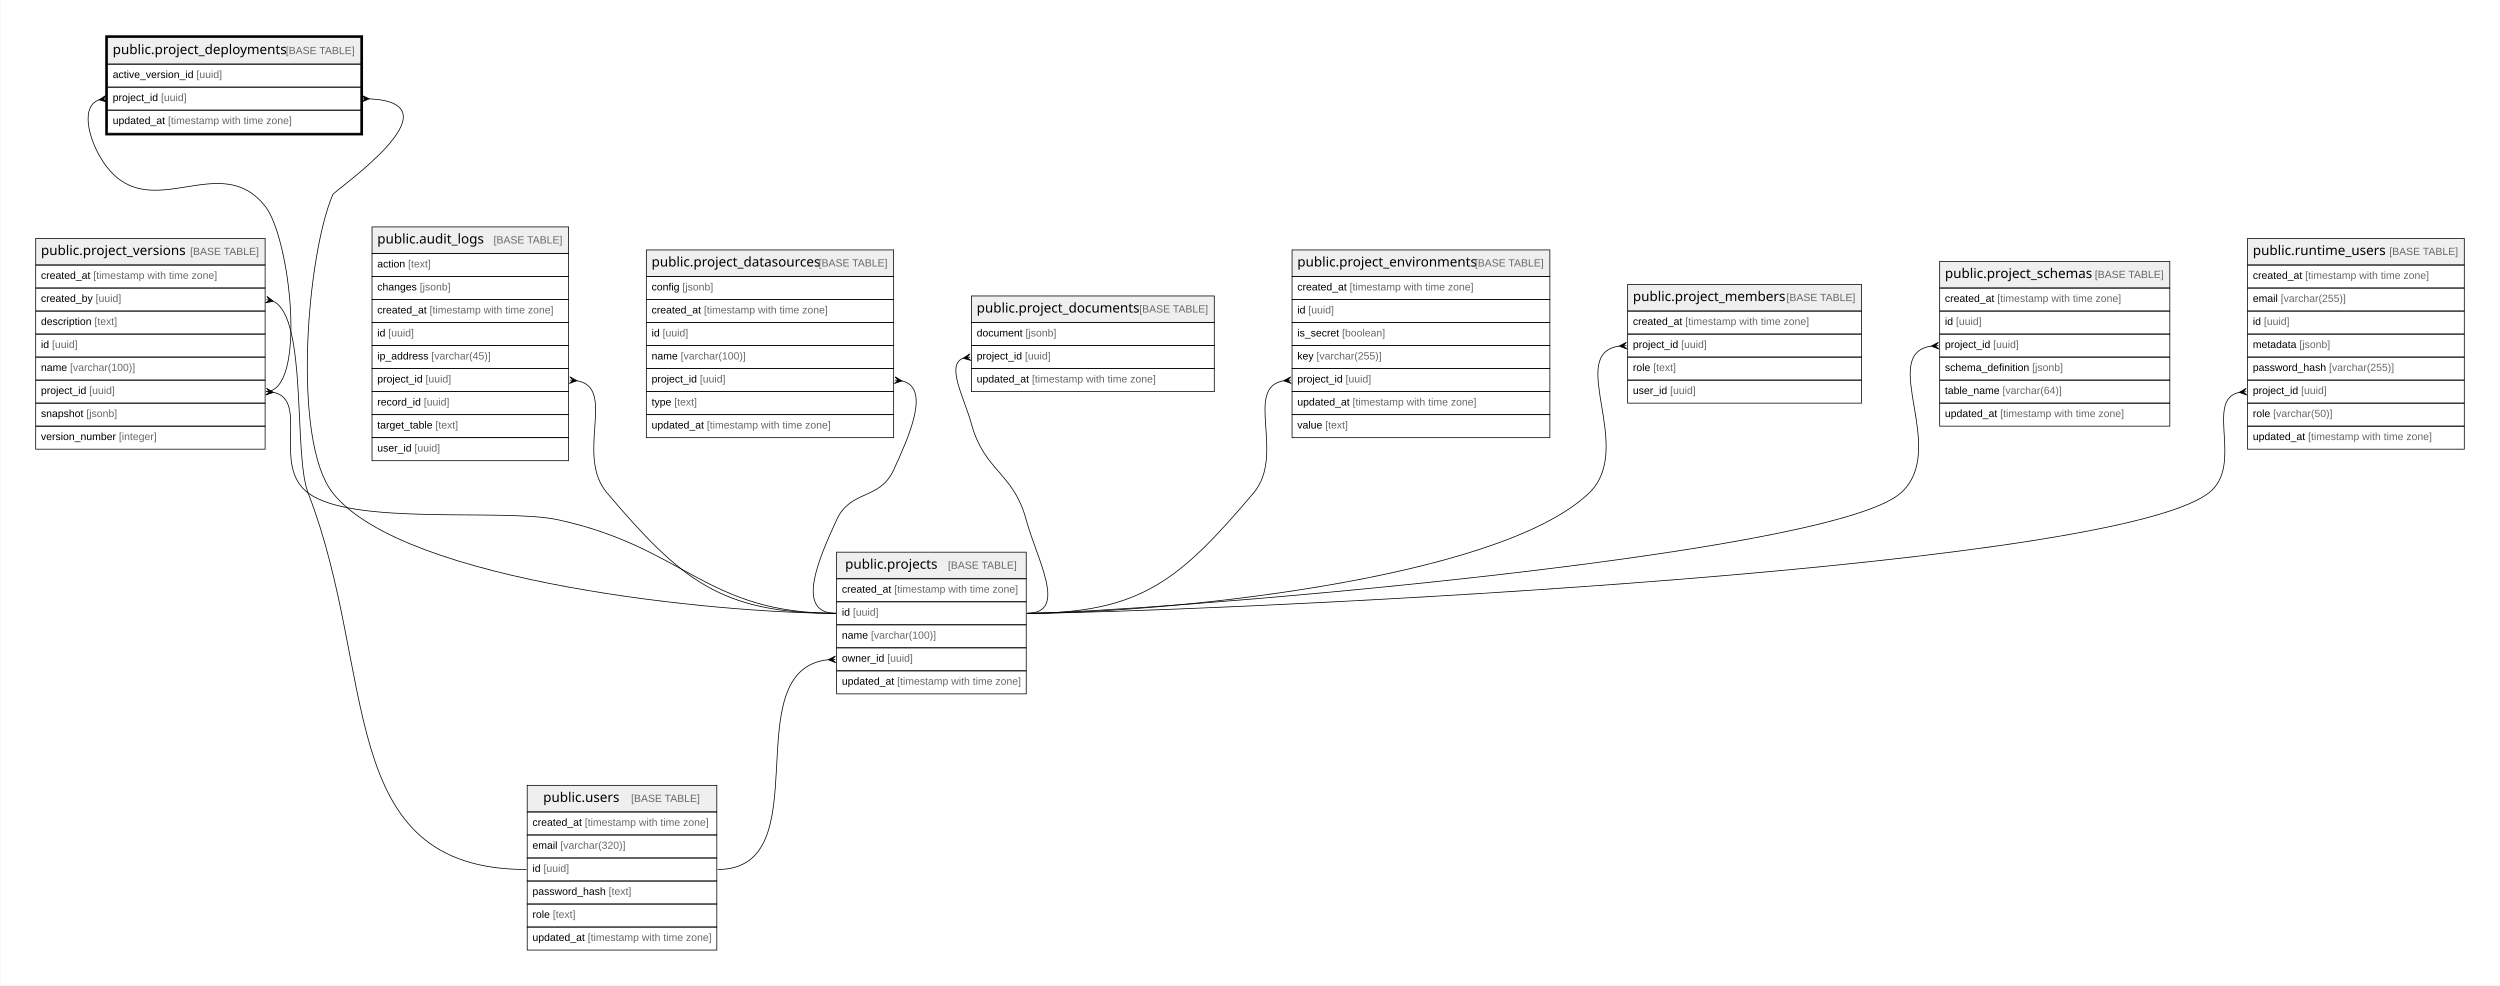
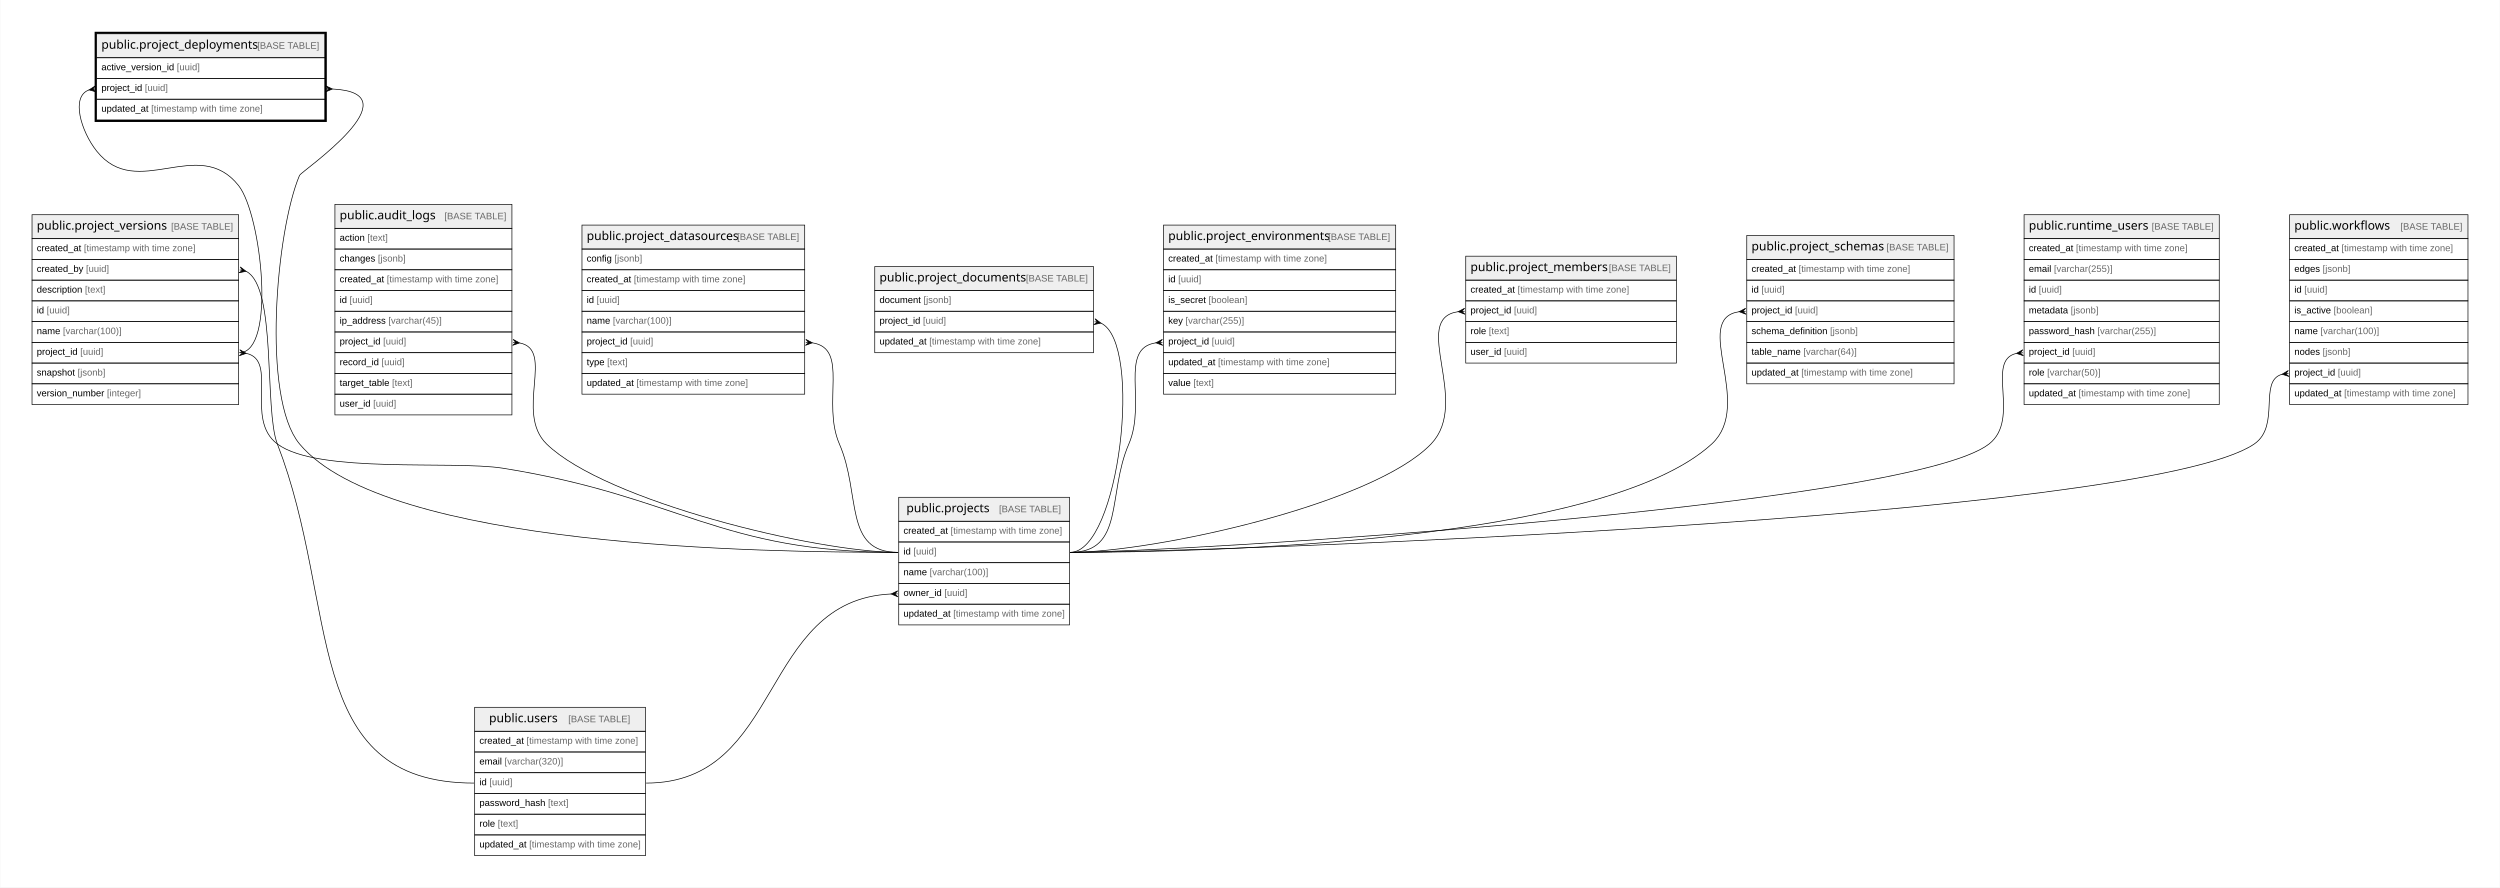
- <svg xmlns="http://www.w3.org/2000/svg" width="3344pt" height="1318pt" viewBox="0.00 0.00 3343.85 1318.40">
+ <svg xmlns="http://www.w3.org/2000/svg" width="3713pt" height="1318pt" viewBox="0.00 0.00 3713.36 1318.40">
  <g id="graph0" class="graph" transform="scale(1 1) rotate(0) translate(4 1314.4)">
-     <polygon fill="white" stroke="none" points="-4,4 -4,-1314.4 3339.85,-1314.4 3339.85,4 -4,4" />
+     <polygon fill="white" stroke="none" points="-4,4 -4,-1314.4 3709.36,-1314.4 3709.36,4 -4,4" />
    <g id="node1" class="node">
      <polygon fill="#efefef" stroke="none" points="139.2,-1228.6 139.2,-1264.2 478.15,-1264.2 478.15,-1228.6 139.2,-1228.6" />
      <polygon fill="none" stroke="black" points="139.2,-1228.6 139.2,-1264.2 478.15,-1264.2 478.15,-1228.6 139.2,-1228.6" />
      <text text-anchor="start" x="146.2" y="-1242" font-family="Arial Bold" font-size="18.00">public.project_deployments</text>
      <text text-anchor="start" x="346.66" y="-1242" font-family="Arial" font-size="14.00">    </text>
      <text text-anchor="start" x="377.77" y="-1242" font-family="Arial" font-size="14.00" fill="#666666">[BASE TABLE]</text>
      <polygon fill="none" stroke="black" points="139.2,-1197.8 139.2,-1228.6 478.15,-1228.6 478.15,-1197.8 139.2,-1197.8" />
      <text text-anchor="start" x="146.2" y="-1210" font-family="Arial" font-size="14.00">active_version_id </text>
      <text text-anchor="start" x="258.27" y="-1210" font-family="Arial" font-size="14.00" fill="#666666">[uuid]</text>
      <polygon fill="none" stroke="black" points="139.2,-1167 139.2,-1197.8 478.15,-1197.8 478.15,-1167 139.2,-1167" />
      <text text-anchor="start" x="146.2" y="-1179.2" font-family="Arial" font-size="14.00">project_id </text>
      <text text-anchor="start" x="210.8" y="-1179.2" font-family="Arial" font-size="14.00" fill="#666666">[uuid]</text>
      <polygon fill="none" stroke="black" points="139.2,-1136.2 139.2,-1167 478.15,-1167 478.15,-1136.2 139.2,-1136.2" />
      <text text-anchor="start" x="146.2" y="-1148.4" font-family="Arial" font-size="14.00">updated_at </text>
      <text text-anchor="start" x="220.16" y="-1148.4" font-family="Arial" font-size="14.00" fill="#666666">[timestamp with time zone]</text>
      <polygon fill="none" stroke="black" stroke-width="3" points="137.7,-1134.7 137.7,-1265.7 479.65,-1265.7 479.65,-1134.7 137.7,-1134.7" />
    </g>
    <g id="node2" class="node">
      <polygon fill="#efefef" stroke="none" points="43.2,-959.8 43.2,-995.4 350.15,-995.4 350.15,-959.8 43.2,-959.8" />
      <polygon fill="none" stroke="black" points="43.2,-959.8 43.2,-995.4 350.15,-995.4 350.15,-959.8 43.2,-959.8" />
      <text text-anchor="start" x="50.2" y="-973.2" font-family="Arial Bold" font-size="18.00">public.project_versions</text>
      <text text-anchor="start" x="218.66" y="-973.2" font-family="Arial" font-size="14.00">    </text>
      <text text-anchor="start" x="249.78" y="-973.2" font-family="Arial" font-size="14.00" fill="#666666">[BASE TABLE]</text>
      <polygon fill="none" stroke="black" points="43.2,-929 43.2,-959.8 350.15,-959.8 350.15,-929 43.2,-929" />
      <text text-anchor="start" x="50.2" y="-941.2" font-family="Arial" font-size="14.00">created_at </text>
      <text text-anchor="start" x="120.25" y="-941.2" font-family="Arial" font-size="14.00" fill="#666666">[timestamp with time zone]</text>
      <polygon fill="none" stroke="black" points="43.2,-898.2 43.2,-929 350.15,-929 350.15,-898.2 43.2,-898.2" />
      <text text-anchor="start" x="50.2" y="-910.4" font-family="Arial" font-size="14.00">created_by </text>
      <text text-anchor="start" x="123.36" y="-910.4" font-family="Arial" font-size="14.00" fill="#666666">[uuid]</text>
      <polygon fill="none" stroke="black" points="43.2,-867.4 43.2,-898.2 350.15,-898.2 350.15,-867.4 43.2,-867.4" />
      <text text-anchor="start" x="50.2" y="-879.6" font-family="Arial" font-size="14.00">description </text>
      <text text-anchor="start" x="121.79" y="-879.6" font-family="Arial" font-size="14.00" fill="#666666">[text]</text>
      <polygon fill="none" stroke="black" points="43.2,-836.6 43.2,-867.4 350.15,-867.4 350.15,-836.6 43.2,-836.6" />
      <text text-anchor="start" x="50.2" y="-848.8" font-family="Arial" font-size="14.00">id </text>
      <text text-anchor="start" x="64.99" y="-848.8" font-family="Arial" font-size="14.00" fill="#666666">[uuid]</text>
      <polygon fill="none" stroke="black" points="43.2,-805.8 43.2,-836.6 350.15,-836.6 350.15,-805.8 43.2,-805.8" />
      <text text-anchor="start" x="50.2" y="-818" font-family="Arial" font-size="14.00">name </text>
      <text text-anchor="start" x="89.11" y="-818" font-family="Arial" font-size="14.00" fill="#666666">[varchar(100)]</text>
      <polygon fill="none" stroke="black" points="43.2,-775 43.2,-805.8 350.15,-805.8 350.15,-775 43.2,-775" />
      <text text-anchor="start" x="50.2" y="-787.2" font-family="Arial" font-size="14.00">project_id </text>
      <text text-anchor="start" x="114.79" y="-787.2" font-family="Arial" font-size="14.00" fill="#666666">[uuid]</text>
      <polygon fill="none" stroke="black" points="43.2,-744.2 43.2,-775 350.15,-775 350.15,-744.2 43.2,-744.2" />
      <text text-anchor="start" x="50.2" y="-756.4" font-family="Arial" font-size="14.00">snapshot </text>
      <text text-anchor="start" x="110.91" y="-756.4" font-family="Arial" font-size="14.00" fill="#666666">[jsonb]</text>
      <polygon fill="none" stroke="black" points="43.2,-713.4 43.2,-744.2 350.15,-744.2 350.15,-713.4 43.2,-713.4" />
      <text text-anchor="start" x="50.2" y="-725.6" font-family="Arial" font-size="14.00">version_number </text>
      <text text-anchor="start" x="154.48" y="-725.6" font-family="Arial" font-size="14.00" fill="#666666">[integer]</text>
    </g>
    <g id="edge1" class="edge">
      <path fill="none" stroke="black" d="M128.13,-1180.88C100.31,-1171.35 116.05,-1119.14 139.2,-1090 199.23,-1014.44 290.38,-1114.36 350.15,-1038.6 384.31,-995.3 406.31,-790.4 351.15,-790.4" />
      <polygon fill="black" stroke="black" points="127.98,-1180.86 137.2,-1186.8 133.26,-1181.66 137.54,-1182.3 137.54,-1182.3 137.54,-1182.3 133.26,-1181.66 138.54,-1177.9 127.98,-1180.86" />
    </g>
    <g id="node4" class="node">
-       <polygon fill="#efefef" stroke="none" points="1114.83,-540 1114.83,-575.6 1368.52,-575.6 1368.52,-540 1114.83,-540" />
-       <polygon fill="none" stroke="black" points="1114.83,-540 1114.83,-575.6 1368.52,-575.6 1368.52,-540 1114.83,-540" />
-       <text text-anchor="start" x="1126.19" y="-553.4" font-family="Arial Bold" font-size="18.00">public.projects</text>
-       <text text-anchor="start" x="1232.67" y="-553.4" font-family="Arial" font-size="14.00">    </text>
-       <text text-anchor="start" x="1263.78" y="-553.4" font-family="Arial" font-size="14.00" fill="#666666">[BASE TABLE]</text>
-       <polygon fill="none" stroke="black" points="1114.83,-509.2 1114.83,-540 1368.52,-540 1368.52,-509.2 1114.83,-509.2" />
-       <text text-anchor="start" x="1121.83" y="-521.4" font-family="Arial" font-size="14.00">created_at </text>
-       <text text-anchor="start" x="1191.88" y="-521.4" font-family="Arial" font-size="14.00" fill="#666666">[timestamp with time zone]</text>
-       <polygon fill="none" stroke="black" points="1114.83,-478.4 1114.83,-509.2 1368.52,-509.2 1368.52,-478.4 1114.83,-478.4" />
-       <text text-anchor="start" x="1121.83" y="-490.6" font-family="Arial" font-size="14.00">id </text>
-       <text text-anchor="start" x="1136.62" y="-490.6" font-family="Arial" font-size="14.00" fill="#666666">[uuid]</text>
-       <polygon fill="none" stroke="black" points="1114.83,-447.6 1114.83,-478.4 1368.52,-478.4 1368.52,-447.6 1114.83,-447.6" />
-       <text text-anchor="start" x="1121.83" y="-459.8" font-family="Arial" font-size="14.00">name </text>
-       <text text-anchor="start" x="1160.74" y="-459.8" font-family="Arial" font-size="14.00" fill="#666666">[varchar(100)]</text>
-       <polygon fill="none" stroke="black" points="1114.83,-416.8 1114.83,-447.6 1368.52,-447.6 1368.52,-416.8 1114.83,-416.8" />
-       <text text-anchor="start" x="1121.83" y="-429" font-family="Arial" font-size="14.00">owner_id </text>
-       <text text-anchor="start" x="1182.54" y="-429" font-family="Arial" font-size="14.00" fill="#666666">[uuid]</text>
-       <polygon fill="none" stroke="black" points="1114.83,-386 1114.83,-416.8 1368.52,-416.8 1368.52,-386 1114.83,-386" />
-       <text text-anchor="start" x="1121.83" y="-398.2" font-family="Arial" font-size="14.00">updated_at </text>
-       <text text-anchor="start" x="1195.79" y="-398.2" font-family="Arial" font-size="14.00" fill="#666666">[timestamp with time zone]</text>
+       <polygon fill="#efefef" stroke="none" points="1330.83,-540 1330.83,-575.6 1584.52,-575.6 1584.52,-540 1330.83,-540" />
+       <polygon fill="none" stroke="black" points="1330.83,-540 1330.83,-575.6 1584.52,-575.6 1584.52,-540 1330.83,-540" />
+       <text text-anchor="start" x="1342.19" y="-553.4" font-family="Arial Bold" font-size="18.00">public.projects</text>
+       <text text-anchor="start" x="1448.67" y="-553.4" font-family="Arial" font-size="14.00">    </text>
+       <text text-anchor="start" x="1479.78" y="-553.4" font-family="Arial" font-size="14.00" fill="#666666">[BASE TABLE]</text>
+       <polygon fill="none" stroke="black" points="1330.83,-509.2 1330.83,-540 1584.52,-540 1584.52,-509.2 1330.83,-509.2" />
+       <text text-anchor="start" x="1337.83" y="-521.4" font-family="Arial" font-size="14.00">created_at </text>
+       <text text-anchor="start" x="1407.88" y="-521.4" font-family="Arial" font-size="14.00" fill="#666666">[timestamp with time zone]</text>
+       <polygon fill="none" stroke="black" points="1330.83,-478.4 1330.83,-509.2 1584.52,-509.2 1584.52,-478.4 1330.83,-478.4" />
+       <text text-anchor="start" x="1337.83" y="-490.6" font-family="Arial" font-size="14.00">id </text>
+       <text text-anchor="start" x="1352.62" y="-490.6" font-family="Arial" font-size="14.00" fill="#666666">[uuid]</text>
+       <polygon fill="none" stroke="black" points="1330.83,-447.6 1330.83,-478.4 1584.52,-478.4 1584.52,-447.6 1330.83,-447.6" />
+       <text text-anchor="start" x="1337.83" y="-459.8" font-family="Arial" font-size="14.00">name </text>
+       <text text-anchor="start" x="1376.74" y="-459.8" font-family="Arial" font-size="14.00" fill="#666666">[varchar(100)]</text>
+       <polygon fill="none" stroke="black" points="1330.83,-416.8 1330.83,-447.6 1584.52,-447.6 1584.52,-416.8 1330.83,-416.8" />
+       <text text-anchor="start" x="1337.83" y="-429" font-family="Arial" font-size="14.00">owner_id </text>
+       <text text-anchor="start" x="1398.54" y="-429" font-family="Arial" font-size="14.00" fill="#666666">[uuid]</text>
+       <polygon fill="none" stroke="black" points="1330.83,-386 1330.83,-416.8 1584.52,-416.8 1584.52,-386 1330.83,-386" />
+       <text text-anchor="start" x="1337.83" y="-398.2" font-family="Arial" font-size="14.00">updated_at </text>
+       <text text-anchor="start" x="1411.79" y="-398.2" font-family="Arial" font-size="14.00" fill="#666666">[timestamp with time zone]</text>
    </g>
    <g id="edge4" class="edge">
-       <path fill="none" stroke="black" d="M489.52,-1182.17C614.43,-1176.25 443.09,-1059.66 440.67,-1054 405.91,-972.39 385.72,-724.44 440.67,-654.8 535.95,-534.05 960.02,-493.8 1113.83,-493.8" />
+       <path fill="none" stroke="black" d="M489.52,-1182.17C614.43,-1176.25 443.09,-1059.66 440.67,-1054 405.91,-972.39 383.81,-722.89 440.67,-654.8 569.4,-500.68 1129.03,-493.8 1329.83,-493.8" />
      <polygon fill="black" stroke="black" points="489.48,-1182.17 479.38,-1177.89 484.14,-1182.29 479.81,-1182.38 479.81,-1182.38 479.81,-1182.38 484.14,-1182.29 479.58,-1186.89 489.48,-1182.17" />
    </g>
    <g id="node3" class="node">
      <polygon fill="#efefef" stroke="none" points="700.83,-228 700.83,-263.6 954.52,-263.6 954.52,-228 700.83,-228" />
      <polygon fill="none" stroke="black" points="700.83,-228 700.83,-263.6 954.52,-263.6 954.52,-228 700.83,-228" />
      <text text-anchor="start" x="722.19" y="-241.4" font-family="Arial Bold" font-size="18.00">public.users</text>
      <text text-anchor="start" x="808.67" y="-241.4" font-family="Arial" font-size="14.00">    </text>
      <text text-anchor="start" x="839.79" y="-241.4" font-family="Arial" font-size="14.00" fill="#666666">[BASE TABLE]</text>
      <polygon fill="none" stroke="black" points="700.83,-197.2 700.83,-228 954.52,-228 954.52,-197.2 700.83,-197.2" />
      <text text-anchor="start" x="707.83" y="-209.4" font-family="Arial" font-size="14.00">created_at </text>
      <text text-anchor="start" x="777.88" y="-209.4" font-family="Arial" font-size="14.00" fill="#666666">[timestamp with time zone]</text>
      <polygon fill="none" stroke="black" points="700.83,-166.4 700.83,-197.2 954.52,-197.2 954.52,-166.4 700.83,-166.4" />
      <text text-anchor="start" x="707.83" y="-178.6" font-family="Arial" font-size="14.00">email </text>
      <text text-anchor="start" x="745.18" y="-178.6" font-family="Arial" font-size="14.00" fill="#666666">[varchar(320)]</text>
      <polygon fill="none" stroke="black" points="700.83,-135.6 700.83,-166.4 954.52,-166.4 954.52,-135.6 700.83,-135.6" />
      <text text-anchor="start" x="707.83" y="-147.8" font-family="Arial" font-size="14.00">id </text>
      <text text-anchor="start" x="722.62" y="-147.8" font-family="Arial" font-size="14.00" fill="#666666">[uuid]</text>
      <polygon fill="none" stroke="black" points="700.83,-104.8 700.83,-135.6 954.52,-135.6 954.52,-104.8 700.83,-104.8" />
      <text text-anchor="start" x="707.83" y="-117" font-family="Arial" font-size="14.00">password_hash </text>
      <text text-anchor="start" x="809.78" y="-117" font-family="Arial" font-size="14.00" fill="#666666">[text]</text>
      <polygon fill="none" stroke="black" points="700.83,-74 700.83,-104.8 954.52,-104.8 954.52,-74 700.83,-74" />
      <text text-anchor="start" x="707.83" y="-86.2" font-family="Arial" font-size="14.00">role </text>
      <text text-anchor="start" x="735.07" y="-86.2" font-family="Arial" font-size="14.00" fill="#666666">[text]</text>
      <polygon fill="none" stroke="black" points="700.83,-43.2 700.83,-74 954.52,-74 954.52,-43.2 700.83,-43.2" />
      <text text-anchor="start" x="707.83" y="-55.4" font-family="Arial" font-size="14.00">updated_at </text>
      <text text-anchor="start" x="781.79" y="-55.4" font-family="Arial" font-size="14.00" fill="#666666">[timestamp with time zone]</text>
    </g>
    <g id="edge2" class="edge">
      <path fill="none" stroke="black" d="M361.25,-911.3C407.24,-888.69 387.7,-706.25 407.67,-654.8 501.34,-413.5 441,-151 699.83,-151" />
      <polygon fill="black" stroke="black" points="361.23,-911.3 350.47,-909.14 356.02,-912.49 351.8,-913.45 351.8,-913.45 351.8,-913.45 356.02,-912.49 352.48,-917.91 361.23,-911.3" />
    </g>
    <g id="edge3" class="edge">
-       <path fill="none" stroke="black" d="M361.37,-789.44C409.67,-779.29 358.43,-691.58 407.67,-654.8 467.67,-610 669.54,-634.84 742.67,-618.8 912.7,-581.5 939.77,-493.8 1113.83,-493.8" />
+       <path fill="none" stroke="black" d="M361.37,-789.44C409.67,-779.29 358.43,-691.58 407.67,-654.8 467.67,-610 668.74,-630.61 742.67,-618.8 1006.14,-576.71 1063.03,-493.8 1329.83,-493.8" />
      <polygon fill="black" stroke="black" points="361.44,-789.43 351.06,-785.89 356.13,-789.93 351.82,-790.34 351.82,-790.34 351.82,-790.34 356.13,-789.93 351.9,-794.85 361.44,-789.43" />
    </g>
-     <g id="edge12" class="edge">
-       <path fill="none" stroke="black" d="M1103.43,-431.67C976.76,-418.1 1095.3,-151 955.52,-151" />
-       <polygon fill="black" stroke="black" points="1103.51,-431.67 1113.27,-436.68 1108.84,-431.94 1113.17,-432.17 1113.17,-432.17 1113.17,-432.17 1108.84,-431.94 1113.73,-427.69 1103.51,-431.67" />
+     <g id="edge13" class="edge">
+       <path fill="none" stroke="black" d="M1319.67,-431.97C1123.08,-422.94 1160.14,-151 955.52,-151" />
+       <polygon fill="black" stroke="black" points="1319.5,-431.97 1329.4,-436.69 1324.84,-432.09 1329.16,-432.18 1329.16,-432.18 1329.16,-432.18 1324.84,-432.09 1329.6,-427.69 1319.5,-431.97" />
    </g>
    <g id="node5" class="node">
      <polygon fill="#efefef" stroke="none" points="493.19,-975.2 493.19,-1010.8 756.16,-1010.8 756.16,-975.2 493.19,-975.2" />
      <polygon fill="none" stroke="black" points="493.19,-975.2 493.19,-1010.8 756.16,-1010.8 756.16,-975.2 493.19,-975.2" />
      <text text-anchor="start" x="500.19" y="-988.6" font-family="Arial Bold" font-size="18.00">public.audit_logs</text>
      <text text-anchor="start" x="624.67" y="-988.6" font-family="Arial" font-size="14.00">    </text>
      <text text-anchor="start" x="655.79" y="-988.6" font-family="Arial" font-size="14.00" fill="#666666">[BASE TABLE]</text>
      <polygon fill="none" stroke="black" points="493.19,-944.4 493.19,-975.2 756.16,-975.2 756.16,-944.4 493.19,-944.4" />
      <text text-anchor="start" x="500.19" y="-956.6" font-family="Arial" font-size="14.00">action </text>
      <text text-anchor="start" x="541.43" y="-956.6" font-family="Arial" font-size="14.00" fill="#666666">[text]</text>
      <polygon fill="none" stroke="black" points="493.19,-913.6 493.19,-944.4 756.16,-944.4 756.16,-913.6 493.19,-913.6" />
      <text text-anchor="start" x="500.19" y="-925.8" font-family="Arial" font-size="14.00">changes </text>
      <text text-anchor="start" x="557.01" y="-925.8" font-family="Arial" font-size="14.00" fill="#666666">[jsonb]</text>
      <polygon fill="none" stroke="black" points="493.19,-882.8 493.19,-913.6 756.16,-913.6 756.16,-882.8 493.19,-882.8" />
      <text text-anchor="start" x="500.19" y="-895" font-family="Arial" font-size="14.00">created_at </text>
      <text text-anchor="start" x="570.23" y="-895" font-family="Arial" font-size="14.00" fill="#666666">[timestamp with time zone]</text>
      <polygon fill="none" stroke="black" points="493.19,-852 493.19,-882.8 756.16,-882.8 756.16,-852 493.19,-852" />
      <text text-anchor="start" x="500.19" y="-864.2" font-family="Arial" font-size="14.00">id </text>
      <text text-anchor="start" x="514.97" y="-864.2" font-family="Arial" font-size="14.00" fill="#666666">[uuid]</text>
      <polygon fill="none" stroke="black" points="493.19,-821.2 493.19,-852 756.16,-852 756.16,-821.2 493.19,-821.2" />
      <text text-anchor="start" x="500.19" y="-833.4" font-family="Arial" font-size="14.00">ip_address </text>
      <text text-anchor="start" x="572.56" y="-833.4" font-family="Arial" font-size="14.00" fill="#666666">[varchar(45)]</text>
      <polygon fill="none" stroke="black" points="493.19,-790.4 493.19,-821.2 756.16,-821.2 756.16,-790.4 493.19,-790.4" />
      <text text-anchor="start" x="500.19" y="-802.6" font-family="Arial" font-size="14.00">project_id </text>
      <text text-anchor="start" x="564.78" y="-802.6" font-family="Arial" font-size="14.00" fill="#666666">[uuid]</text>
      <polygon fill="none" stroke="black" points="493.19,-759.6 493.19,-790.4 756.16,-790.4 756.16,-759.6 493.19,-759.6" />
      <text text-anchor="start" x="500.19" y="-771.8" font-family="Arial" font-size="14.00">record_id </text>
      <text text-anchor="start" x="562.44" y="-771.8" font-family="Arial" font-size="14.00" fill="#666666">[uuid]</text>
      <polygon fill="none" stroke="black" points="493.19,-728.8 493.19,-759.6 756.16,-759.6 756.16,-728.8 493.19,-728.8" />
      <text text-anchor="start" x="500.19" y="-741" font-family="Arial" font-size="14.00">target_table </text>
      <text text-anchor="start" x="578.02" y="-741" font-family="Arial" font-size="14.00" fill="#666666">[text]</text>
      <polygon fill="none" stroke="black" points="493.19,-698 493.19,-728.8 756.16,-728.8 756.16,-698 493.19,-698" />
      <text text-anchor="start" x="500.19" y="-710.2" font-family="Arial" font-size="14.00">user_id </text>
      <text text-anchor="start" x="549.99" y="-710.2" font-family="Arial" font-size="14.00" fill="#666666">[uuid]</text>
    </g>
    <g id="edge5" class="edge">
-       <path fill="none" stroke="black" d="M767.25,-805.01C821.27,-795.68 764.25,-705.87 807.67,-654.8 907.27,-537.69 960.1,-493.8 1113.83,-493.8" />
-       <polygon fill="black" stroke="black" points="767.47,-804.99 757.15,-801.29 762.15,-805.41 757.83,-805.75 757.83,-805.75 757.83,-805.75 762.15,-805.41 757.85,-810.26 767.47,-804.99" />
+       <path fill="none" stroke="black" d="M767.55,-804.91C820.54,-794.85 759.81,-701.54 807.67,-654.8 894.55,-569.96 1208.41,-493.8 1329.83,-493.8" />
+       <polygon fill="black" stroke="black" points="767.46,-804.92 757.11,-801.29 762.15,-805.37 757.83,-805.74 757.83,-805.74 757.83,-805.74 762.15,-805.37 757.88,-810.26 767.46,-804.92" />
    </g>
    <g id="node6" class="node">
      <polygon fill="#efefef" stroke="none" points="860.22,-944.4 860.22,-980 1191.13,-980 1191.13,-944.4 860.22,-944.4" />
      <polygon fill="none" stroke="black" points="860.22,-944.4 860.22,-980 1191.13,-980 1191.13,-944.4 860.22,-944.4" />
      <text text-anchor="start" x="867.22" y="-957.8" font-family="Arial Bold" font-size="18.00">public.project_datasources</text>
      <text text-anchor="start" x="1059.64" y="-957.8" font-family="Arial" font-size="14.00">    </text>
      <text text-anchor="start" x="1090.76" y="-957.8" font-family="Arial" font-size="14.00" fill="#666666">[BASE TABLE]</text>
      <polygon fill="none" stroke="black" points="860.22,-913.6 860.22,-944.4 1191.13,-944.4 1191.13,-913.6 860.22,-913.6" />
      <text text-anchor="start" x="867.22" y="-925.8" font-family="Arial" font-size="14.00">config </text>
      <text text-anchor="start" x="908.46" y="-925.8" font-family="Arial" font-size="14.00" fill="#666666">[jsonb]</text>
      <polygon fill="none" stroke="black" points="860.22,-882.8 860.22,-913.6 1191.13,-913.6 1191.13,-882.8 860.22,-882.8" />
      <text text-anchor="start" x="867.22" y="-895" font-family="Arial" font-size="14.00">created_at </text>
      <text text-anchor="start" x="937.26" y="-895" font-family="Arial" font-size="14.00" fill="#666666">[timestamp with time zone]</text>
      <polygon fill="none" stroke="black" points="860.22,-852 860.22,-882.8 1191.13,-882.8 1191.13,-852 860.22,-852" />
      <text text-anchor="start" x="867.22" y="-864.2" font-family="Arial" font-size="14.00">id </text>
      <text text-anchor="start" x="882" y="-864.2" font-family="Arial" font-size="14.00" fill="#666666">[uuid]</text>
      <polygon fill="none" stroke="black" points="860.22,-821.2 860.22,-852 1191.13,-852 1191.13,-821.2 860.22,-821.2" />
      <text text-anchor="start" x="867.22" y="-833.4" font-family="Arial" font-size="14.00">name </text>
      <text text-anchor="start" x="906.13" y="-833.4" font-family="Arial" font-size="14.00" fill="#666666">[varchar(100)]</text>
      <polygon fill="none" stroke="black" points="860.22,-790.4 860.22,-821.2 1191.13,-821.2 1191.13,-790.4 860.22,-790.4" />
      <text text-anchor="start" x="867.22" y="-802.6" font-family="Arial" font-size="14.00">project_id </text>
      <text text-anchor="start" x="931.81" y="-802.6" font-family="Arial" font-size="14.00" fill="#666666">[uuid]</text>
      <polygon fill="none" stroke="black" points="860.22,-759.6 860.22,-790.4 1191.13,-790.4 1191.13,-759.6 860.22,-759.6" />
      <text text-anchor="start" x="867.22" y="-771.8" font-family="Arial" font-size="14.00">type </text>
      <text text-anchor="start" x="897.57" y="-771.8" font-family="Arial" font-size="14.00" fill="#666666">[text]</text>
      <polygon fill="none" stroke="black" points="860.22,-728.8 860.22,-759.6 1191.13,-759.6 1191.13,-728.8 860.22,-728.8" />
      <text text-anchor="start" x="867.22" y="-741" font-family="Arial" font-size="14.00">updated_at </text>
      <text text-anchor="start" x="941.17" y="-741" font-family="Arial" font-size="14.00" fill="#666666">[timestamp with time zone]</text>
    </g>
    <g id="edge6" class="edge">
-       <path fill="none" stroke="black" d="M1202.17,-804.77C1241.08,-795.84 1211.84,-730.75 1191.13,-685.6 1172.34,-644.63 1133.62,-659.77 1114.83,-618.8 1091.68,-568.3 1058.28,-493.8 1113.83,-493.8" />
-       <polygon fill="black" stroke="black" points="1202.41,-804.74 1192.01,-801.29 1197.11,-805.29 1192.8,-805.73 1192.8,-805.73 1192.8,-805.73 1197.11,-805.29 1192.93,-810.24 1202.41,-804.74" />
+       <path fill="none" stroke="black" d="M1202.36,-805.1C1258.01,-796.78 1215.98,-716.29 1242.67,-654.8 1275.08,-580.16 1248.47,-493.8 1329.83,-493.8" />
+       <polygon fill="black" stroke="black" points="1202.44,-805.09 1192.16,-801.29 1197.12,-805.46 1192.8,-805.75 1192.8,-805.75 1192.8,-805.75 1197.12,-805.46 1192.78,-810.27 1202.44,-805.09" />
    </g>
    <g id="node7" class="node">
      <polygon fill="#efefef" stroke="none" points="1295.2,-882.8 1295.2,-918.4 1620.14,-918.4 1620.14,-882.8 1295.2,-882.8" />
      <polygon fill="none" stroke="black" points="1295.2,-882.8 1295.2,-918.4 1620.14,-918.4 1620.14,-882.8 1295.2,-882.8" />
      <text text-anchor="start" x="1302.2" y="-896.2" font-family="Arial Bold" font-size="18.00">public.project_documents</text>
      <text text-anchor="start" x="1488.66" y="-896.2" font-family="Arial" font-size="14.00">    </text>
      <text text-anchor="start" x="1519.77" y="-896.2" font-family="Arial" font-size="14.00" fill="#666666">[BASE TABLE]</text>
      <polygon fill="none" stroke="black" points="1295.2,-852 1295.2,-882.8 1620.14,-882.8 1620.14,-852 1295.2,-852" />
      <text text-anchor="start" x="1302.2" y="-864.2" font-family="Arial" font-size="14.00">document </text>
      <text text-anchor="start" x="1367.58" y="-864.2" font-family="Arial" font-size="14.00" fill="#666666">[jsonb]</text>
      <polygon fill="none" stroke="black" points="1295.2,-821.2 1295.2,-852 1620.14,-852 1620.14,-821.2 1295.2,-821.2" />
      <text text-anchor="start" x="1302.2" y="-833.4" font-family="Arial" font-size="14.00">project_id </text>
      <text text-anchor="start" x="1366.8" y="-833.4" font-family="Arial" font-size="14.00" fill="#666666">[uuid]</text>
      <polygon fill="none" stroke="black" points="1295.2,-790.4 1295.2,-821.2 1620.14,-821.2 1620.14,-790.4 1295.2,-790.4" />
      <text text-anchor="start" x="1302.2" y="-802.6" font-family="Arial" font-size="14.00">updated_at </text>
      <text text-anchor="start" x="1376.16" y="-802.6" font-family="Arial" font-size="14.00" fill="#666666">[timestamp with time zone]</text>
    </g>
    <g id="edge7" class="edge">
-       <path fill="none" stroke="black" d="M1284.17,-835.09C1260.42,-826.36 1285.85,-781.65 1295.2,-747.2 1312.41,-683.78 1351.41,-682.25 1368.52,-618.8 1382.98,-565.16 1425.07,-493.8 1369.52,-493.8" />
-       <polygon fill="black" stroke="black" points="1283.99,-835.06 1293.2,-841 1289.26,-835.85 1293.54,-836.5 1293.54,-836.5 1293.54,-836.5 1289.26,-835.85 1294.54,-832.1 1283.99,-835.06" />
+       <path fill="none" stroke="black" d="M1631.18,-834.41C1694.3,-805.22 1658.51,-493.8 1585.52,-493.8" />
+       <polygon fill="black" stroke="black" points="1631.24,-834.4 1620.51,-832.13 1626.03,-835.53 1621.8,-836.46 1621.8,-836.46 1621.8,-836.46 1626.03,-835.53 1622.43,-840.93 1631.24,-834.4" />
    </g>
    <g id="node8" class="node">
      <polygon fill="#efefef" stroke="none" points="1724.21,-944.4 1724.21,-980 2069.14,-980 2069.14,-944.4 1724.21,-944.4" />
      <polygon fill="none" stroke="black" points="1724.21,-944.4 1724.21,-980 2069.14,-980 2069.14,-944.4 1724.21,-944.4" />
      <text text-anchor="start" x="1731.21" y="-957.8" font-family="Arial Bold" font-size="18.00">public.project_environments</text>
      <text text-anchor="start" x="1937.65" y="-957.8" font-family="Arial" font-size="14.00">    </text>
      <text text-anchor="start" x="1968.77" y="-957.8" font-family="Arial" font-size="14.00" fill="#666666">[BASE TABLE]</text>
      <polygon fill="none" stroke="black" points="1724.21,-913.6 1724.21,-944.4 2069.14,-944.4 2069.14,-913.6 1724.21,-913.6" />
      <text text-anchor="start" x="1731.21" y="-925.8" font-family="Arial" font-size="14.00">created_at </text>
      <text text-anchor="start" x="1801.25" y="-925.8" font-family="Arial" font-size="14.00" fill="#666666">[timestamp with time zone]</text>
      <polygon fill="none" stroke="black" points="1724.21,-882.8 1724.21,-913.6 2069.14,-913.6 2069.14,-882.8 1724.21,-882.8" />
      <text text-anchor="start" x="1731.21" y="-895" font-family="Arial" font-size="14.00">id </text>
      <text text-anchor="start" x="1745.99" y="-895" font-family="Arial" font-size="14.00" fill="#666666">[uuid]</text>
      <polygon fill="none" stroke="black" points="1724.21,-852 1724.21,-882.8 2069.14,-882.8 2069.14,-852 1724.21,-852" />
      <text text-anchor="start" x="1731.21" y="-864.2" font-family="Arial" font-size="14.00">is_secret </text>
      <text text-anchor="start" x="1791.12" y="-864.2" font-family="Arial" font-size="14.00" fill="#666666">[boolean]</text>
      <polygon fill="none" stroke="black" points="1724.21,-821.2 1724.21,-852 2069.14,-852 2069.14,-821.2 1724.21,-821.2" />
      <text text-anchor="start" x="1731.21" y="-833.4" font-family="Arial" font-size="14.00">key </text>
      <text text-anchor="start" x="1756.88" y="-833.4" font-family="Arial" font-size="14.00" fill="#666666">[varchar(255)]</text>
      <polygon fill="none" stroke="black" points="1724.21,-790.4 1724.21,-821.2 2069.14,-821.2 2069.14,-790.4 1724.21,-790.4" />
      <text text-anchor="start" x="1731.21" y="-802.6" font-family="Arial" font-size="14.00">project_id </text>
      <text text-anchor="start" x="1795.8" y="-802.6" font-family="Arial" font-size="14.00" fill="#666666">[uuid]</text>
      <polygon fill="none" stroke="black" points="1724.21,-759.6 1724.21,-790.4 2069.14,-790.4 2069.14,-759.6 1724.21,-759.6" />
      <text text-anchor="start" x="1731.21" y="-771.8" font-family="Arial" font-size="14.00">updated_at </text>
      <text text-anchor="start" x="1805.16" y="-771.8" font-family="Arial" font-size="14.00" fill="#666666">[timestamp with time zone]</text>
      <polygon fill="none" stroke="black" points="1724.21,-728.8 1724.21,-759.6 2069.14,-759.6 2069.14,-728.8 1724.21,-728.8" />
      <text text-anchor="start" x="1731.21" y="-741" font-family="Arial" font-size="14.00">value </text>
      <text text-anchor="start" x="1768.57" y="-741" font-family="Arial" font-size="14.00" fill="#666666">[text]</text>
    </g>
    <g id="edge8" class="edge">
-       <path fill="none" stroke="black" d="M1713.12,-805.01C1659.09,-795.69 1716,-705.95 1672.67,-654.8 1574.07,-538.39 1522.07,-493.8 1369.52,-493.8" />
-       <polygon fill="black" stroke="black" points="1712.9,-804.99 1722.52,-810.26 1718.22,-805.41 1722.54,-805.75 1722.54,-805.75 1722.54,-805.75 1718.22,-805.41 1723.22,-801.29 1712.9,-804.99" />
+       <path fill="none" stroke="black" d="M1712.98,-805.1C1657.33,-796.78 1699.37,-716.29 1672.67,-654.8 1640.27,-580.16 1666.88,-493.8 1585.52,-493.8" />
+       <polygon fill="black" stroke="black" points="1712.9,-805.09 1722.56,-810.27 1718.22,-805.46 1722.54,-805.75 1722.54,-805.75 1722.54,-805.75 1718.22,-805.46 1723.18,-801.29 1712.9,-805.09" />
    </g>
    <g id="node9" class="node">
      <polygon fill="#efefef" stroke="none" points="2173.21,-898.2 2173.21,-933.8 2486.14,-933.8 2486.14,-898.2 2173.21,-898.2" />
      <polygon fill="none" stroke="black" points="2173.21,-898.2 2173.21,-933.8 2486.14,-933.8 2486.14,-898.2 2173.21,-898.2" />
      <text text-anchor="start" x="2180.21" y="-911.6" font-family="Arial Bold" font-size="18.00">public.project_members</text>
      <text text-anchor="start" x="2354.65" y="-911.6" font-family="Arial" font-size="14.00">    </text>
      <text text-anchor="start" x="2385.77" y="-911.6" font-family="Arial" font-size="14.00" fill="#666666">[BASE TABLE]</text>
      <polygon fill="none" stroke="black" points="2173.21,-867.4 2173.21,-898.2 2486.14,-898.2 2486.14,-867.4 2173.21,-867.4" />
      <text text-anchor="start" x="2180.21" y="-879.6" font-family="Arial" font-size="14.00">created_at </text>
      <text text-anchor="start" x="2250.26" y="-879.6" font-family="Arial" font-size="14.00" fill="#666666">[timestamp with time zone]</text>
      <polygon fill="none" stroke="black" points="2173.21,-836.6 2173.21,-867.4 2486.14,-867.4 2486.14,-836.6 2173.21,-836.6" />
      <text text-anchor="start" x="2180.21" y="-848.8" font-family="Arial" font-size="14.00">project_id </text>
      <text text-anchor="start" x="2244.8" y="-848.8" font-family="Arial" font-size="14.00" fill="#666666">[uuid]</text>
      <polygon fill="none" stroke="black" points="2173.21,-805.8 2173.21,-836.6 2486.14,-836.6 2486.14,-805.8 2173.21,-805.8" />
      <text text-anchor="start" x="2180.21" y="-818" font-family="Arial" font-size="14.00">role </text>
      <text text-anchor="start" x="2207.44" y="-818" font-family="Arial" font-size="14.00" fill="#666666">[text]</text>
      <polygon fill="none" stroke="black" points="2173.21,-775 2173.21,-805.8 2486.14,-805.8 2486.14,-775 2173.21,-775" />
      <text text-anchor="start" x="2180.21" y="-787.2" font-family="Arial" font-size="14.00">user_id </text>
      <text text-anchor="start" x="2230.01" y="-787.2" font-family="Arial" font-size="14.00" fill="#666666">[uuid]</text>
    </g>
    <g id="edge9" class="edge">
-       <path fill="none" stroke="black" d="M2162.04,-851.34C2090.07,-841.09 2184.24,-714.91 2121.67,-654.8 1998.41,-536.37 1540.45,-493.8 1369.52,-493.8" />
-       <polygon fill="black" stroke="black" points="2161.89,-851.33 2171.58,-856.47 2167.22,-851.67 2171.54,-851.96 2171.54,-851.96 2171.54,-851.96 2167.22,-851.67 2172.17,-847.49 2161.89,-851.33" />
+       <path fill="none" stroke="black" d="M2162.02,-851.35C2089.87,-841.29 2181.76,-717.39 2121.67,-654.8 2035.52,-565.06 1709.92,-493.8 1585.52,-493.8" />
+       <polygon fill="black" stroke="black" points="2161.89,-851.34 2171.59,-856.47 2167.22,-851.68 2171.54,-851.96 2171.54,-851.96 2171.54,-851.96 2167.22,-851.68 2172.16,-847.49 2161.89,-851.34" />
    </g>
    <g id="node10" class="node">
      <polygon fill="#efefef" stroke="none" points="2590.71,-929 2590.71,-964.6 2898.64,-964.6 2898.64,-929 2590.71,-929" />
      <polygon fill="none" stroke="black" points="2590.71,-929 2590.71,-964.6 2898.64,-964.6 2898.64,-929 2590.71,-929" />
      <text text-anchor="start" x="2597.71" y="-942.4" font-family="Arial Bold" font-size="18.00">public.project_schemas</text>
      <text text-anchor="start" x="2767.15" y="-942.4" font-family="Arial" font-size="14.00">    </text>
      <text text-anchor="start" x="2798.27" y="-942.4" font-family="Arial" font-size="14.00" fill="#666666">[BASE TABLE]</text>
      <polygon fill="none" stroke="black" points="2590.71,-898.2 2590.71,-929 2898.64,-929 2898.64,-898.2 2590.71,-898.2" />
      <text text-anchor="start" x="2597.71" y="-910.4" font-family="Arial" font-size="14.00">created_at </text>
      <text text-anchor="start" x="2667.76" y="-910.4" font-family="Arial" font-size="14.00" fill="#666666">[timestamp with time zone]</text>
      <polygon fill="none" stroke="black" points="2590.71,-867.4 2590.71,-898.2 2898.64,-898.2 2898.64,-867.4 2590.71,-867.4" />
      <text text-anchor="start" x="2597.71" y="-879.6" font-family="Arial" font-size="14.00">id </text>
      <text text-anchor="start" x="2612.49" y="-879.6" font-family="Arial" font-size="14.00" fill="#666666">[uuid]</text>
      <polygon fill="none" stroke="black" points="2590.71,-836.6 2590.71,-867.4 2898.64,-867.4 2898.64,-836.6 2590.71,-836.6" />
      <text text-anchor="start" x="2597.71" y="-848.8" font-family="Arial" font-size="14.00">project_id </text>
      <text text-anchor="start" x="2662.3" y="-848.8" font-family="Arial" font-size="14.00" fill="#666666">[uuid]</text>
      <polygon fill="none" stroke="black" points="2590.71,-805.8 2590.71,-836.6 2898.64,-836.6 2898.64,-805.8 2590.71,-805.8" />
      <text text-anchor="start" x="2597.71" y="-818" font-family="Arial" font-size="14.00">schema_definition </text>
      <text text-anchor="start" x="2714.45" y="-818" font-family="Arial" font-size="14.00" fill="#666666">[jsonb]</text>
      <polygon fill="none" stroke="black" points="2590.71,-775 2590.71,-805.8 2898.64,-805.8 2898.64,-775 2590.71,-775" />
      <text text-anchor="start" x="2597.71" y="-787.2" font-family="Arial" font-size="14.00">table_name </text>
      <text text-anchor="start" x="2674.76" y="-787.2" font-family="Arial" font-size="14.00" fill="#666666">[varchar(64)]</text>
      <polygon fill="none" stroke="black" points="2590.71,-744.2 2590.71,-775 2898.64,-775 2898.64,-744.2 2590.71,-744.2" />
      <text text-anchor="start" x="2597.71" y="-756.4" font-family="Arial" font-size="14.00">updated_at </text>
      <text text-anchor="start" x="2671.67" y="-756.4" font-family="Arial" font-size="14.00" fill="#666666">[timestamp with time zone]</text>
    </g>
    <g id="edge10" class="edge">
-       <path fill="none" stroke="black" d="M2579.54,-851.32C2507.67,-840.89 2603.53,-712.52 2538.67,-654.8 2440.71,-567.63 1500.65,-493.8 1369.52,-493.8" />
-       <polygon fill="black" stroke="black" points="2579.4,-851.31 2589.08,-856.47 2584.72,-851.67 2589.04,-851.96 2589.04,-851.96 2589.04,-851.96 2584.72,-851.67 2589.67,-847.49 2579.4,-851.31" />
+       <path fill="none" stroke="black" d="M2579.54,-851.33C2507.6,-840.97 2602.64,-713.5 2538.67,-654.8 2380.4,-509.57 1800.33,-493.8 1585.52,-493.8" />
+       <polygon fill="black" stroke="black" points="2579.4,-851.32 2589.08,-856.47 2584.72,-851.67 2589.04,-851.96 2589.04,-851.96 2589.04,-851.96 2584.72,-851.67 2589.67,-847.49 2579.4,-851.32" />
    </g>
    <g id="node11" class="node">
      <polygon fill="#efefef" stroke="none" points="3002.69,-959.8 3002.69,-995.4 3292.65,-995.4 3292.65,-959.8 3002.69,-959.8" />
      <polygon fill="none" stroke="black" points="3002.69,-959.8 3002.69,-995.4 3292.65,-995.4 3292.65,-959.8 3002.69,-959.8" />
      <text text-anchor="start" x="3009.69" y="-973.2" font-family="Arial Bold" font-size="18.00">public.runtime_users</text>
      <text text-anchor="start" x="3161.17" y="-973.2" font-family="Arial" font-size="14.00">    </text>
      <text text-anchor="start" x="3192.28" y="-973.2" font-family="Arial" font-size="14.00" fill="#666666">[BASE TABLE]</text>
      <polygon fill="none" stroke="black" points="3002.69,-929 3002.69,-959.8 3292.65,-959.8 3292.65,-929 3002.69,-929" />
      <text text-anchor="start" x="3009.69" y="-941.2" font-family="Arial" font-size="14.00">created_at </text>
      <text text-anchor="start" x="3079.74" y="-941.2" font-family="Arial" font-size="14.00" fill="#666666">[timestamp with time zone]</text>
      <polygon fill="none" stroke="black" points="3002.69,-898.2 3002.69,-929 3292.65,-929 3292.65,-898.2 3002.69,-898.2" />
      <text text-anchor="start" x="3009.69" y="-910.4" font-family="Arial" font-size="14.00">email </text>
      <text text-anchor="start" x="3047.04" y="-910.4" font-family="Arial" font-size="14.00" fill="#666666">[varchar(255)]</text>
      <polygon fill="none" stroke="black" points="3002.69,-867.4 3002.69,-898.2 3292.65,-898.2 3292.65,-867.4 3002.69,-867.4" />
      <text text-anchor="start" x="3009.69" y="-879.6" font-family="Arial" font-size="14.00">id </text>
      <text text-anchor="start" x="3024.48" y="-879.6" font-family="Arial" font-size="14.00" fill="#666666">[uuid]</text>
      <polygon fill="none" stroke="black" points="3002.69,-836.6 3002.69,-867.4 3292.65,-867.4 3292.65,-836.6 3002.69,-836.6" />
      <text text-anchor="start" x="3009.69" y="-848.8" font-family="Arial" font-size="14.00">metadata </text>
      <text text-anchor="start" x="3071.96" y="-848.8" font-family="Arial" font-size="14.00" fill="#666666">[jsonb]</text>
      <polygon fill="none" stroke="black" points="3002.69,-805.8 3002.69,-836.6 3292.65,-836.6 3292.65,-805.8 3002.69,-805.8" />
      <text text-anchor="start" x="3009.69" y="-818" font-family="Arial" font-size="14.00">password_hash </text>
      <text text-anchor="start" x="3111.65" y="-818" font-family="Arial" font-size="14.00" fill="#666666">[varchar(255)]</text>
      <polygon fill="none" stroke="black" points="3002.69,-775 3002.69,-805.8 3292.65,-805.8 3292.65,-775 3002.69,-775" />
      <text text-anchor="start" x="3009.69" y="-787.2" font-family="Arial" font-size="14.00">project_id </text>
      <text text-anchor="start" x="3074.29" y="-787.2" font-family="Arial" font-size="14.00" fill="#666666">[uuid]</text>
      <polygon fill="none" stroke="black" points="3002.69,-744.2 3002.69,-775 3292.65,-775 3292.65,-744.2 3002.69,-744.2" />
      <text text-anchor="start" x="3009.69" y="-756.4" font-family="Arial" font-size="14.00">role </text>
      <text text-anchor="start" x="3036.93" y="-756.4" font-family="Arial" font-size="14.00" fill="#666666">[varchar(50)]</text>
      <polygon fill="none" stroke="black" points="3002.69,-713.4 3002.69,-744.2 3292.65,-744.2 3292.65,-713.4 3002.69,-713.4" />
      <text text-anchor="start" x="3009.69" y="-725.6" font-family="Arial" font-size="14.00">updated_at </text>
      <text text-anchor="start" x="3083.65" y="-725.6" font-family="Arial" font-size="14.00" fill="#666666">[timestamp with time zone]</text>
    </g>
    <g id="edge11" class="edge">
-       <path fill="none" stroke="black" d="M2991.36,-789.37C2944.68,-778.95 2998.6,-691.71 2950.67,-654.8 2810.76,-547.06 1546.11,-493.8 1369.52,-493.8" />
-       <polygon fill="black" stroke="black" points="2991.41,-789.38 3000.92,-794.84 2996.72,-789.91 3001.03,-790.33 3001.03,-790.33 3001.03,-790.33 2996.72,-789.91 3001.81,-785.89 2991.41,-789.38" />
+       <path fill="none" stroke="black" d="M2991.36,-789.38C2944.64,-778.99 2998.31,-692.09 2950.67,-654.8 2830.41,-560.65 1738.25,-493.8 1585.52,-493.8" />
+       <polygon fill="black" stroke="black" points="2991.41,-789.38 3000.92,-794.85 2996.72,-789.91 3001.03,-790.33 3001.03,-790.33 3001.03,-790.33 2996.72,-789.91 3001.8,-785.89 2991.41,-789.38" />
+     </g>
+     <g id="node12" class="node">
+       <polygon fill="#efefef" stroke="none" points="3397.19,-959.8 3397.19,-995.4 3662.16,-995.4 3662.16,-959.8 3397.19,-959.8" />
+       <polygon fill="none" stroke="black" points="3397.19,-959.8 3397.19,-995.4 3662.16,-995.4 3662.16,-959.8 3397.19,-959.8" />
+       <text text-anchor="start" x="3404.19" y="-973.2" font-family="Arial Bold" font-size="18.00">public.workflows</text>
+       <text text-anchor="start" x="3530.67" y="-973.2" font-family="Arial" font-size="14.00">    </text>
+       <text text-anchor="start" x="3561.79" y="-973.2" font-family="Arial" font-size="14.00" fill="#666666">[BASE TABLE]</text>
+       <polygon fill="none" stroke="black" points="3397.19,-929 3397.19,-959.8 3662.16,-959.8 3662.16,-929 3397.19,-929" />
+       <text text-anchor="start" x="3404.19" y="-941.2" font-family="Arial" font-size="14.00">created_at </text>
+       <text text-anchor="start" x="3474.24" y="-941.2" font-family="Arial" font-size="14.00" fill="#666666">[timestamp with time zone]</text>
+       <polygon fill="none" stroke="black" points="3397.19,-898.2 3397.19,-929 3662.16,-929 3662.16,-898.2 3397.19,-898.2" />
+       <text text-anchor="start" x="3404.19" y="-910.4" font-family="Arial" font-size="14.00">edges </text>
+       <text text-anchor="start" x="3446.22" y="-910.4" font-family="Arial" font-size="14.00" fill="#666666">[jsonb]</text>
+       <polygon fill="none" stroke="black" points="3397.19,-867.4 3397.19,-898.2 3662.16,-898.2 3662.16,-867.4 3397.19,-867.4" />
+       <text text-anchor="start" x="3404.19" y="-879.6" font-family="Arial" font-size="14.00">id </text>
+       <text text-anchor="start" x="3418.97" y="-879.6" font-family="Arial" font-size="14.00" fill="#666666">[uuid]</text>
+       <polygon fill="none" stroke="black" points="3397.19,-836.6 3397.19,-867.4 3662.16,-867.4 3662.16,-836.6 3397.19,-836.6" />
+       <text text-anchor="start" x="3404.19" y="-848.8" font-family="Arial" font-size="14.00">is_active </text>
+       <text text-anchor="start" x="3462.55" y="-848.8" font-family="Arial" font-size="14.00" fill="#666666">[boolean]</text>
+       <polygon fill="none" stroke="black" points="3397.19,-805.8 3397.19,-836.6 3662.16,-836.6 3662.16,-805.8 3397.19,-805.8" />
+       <text text-anchor="start" x="3404.19" y="-818" font-family="Arial" font-size="14.00">name </text>
+       <text text-anchor="start" x="3443.1" y="-818" font-family="Arial" font-size="14.00" fill="#666666">[varchar(100)]</text>
+       <polygon fill="none" stroke="black" points="3397.19,-775 3397.19,-805.8 3662.16,-805.8 3662.16,-775 3397.19,-775" />
+       <text text-anchor="start" x="3404.19" y="-787.2" font-family="Arial" font-size="14.00">nodes </text>
+       <text text-anchor="start" x="3446.22" y="-787.2" font-family="Arial" font-size="14.00" fill="#666666">[jsonb]</text>
+       <polygon fill="none" stroke="black" points="3397.19,-744.2 3397.19,-775 3662.16,-775 3662.16,-744.2 3397.19,-744.2" />
+       <text text-anchor="start" x="3404.19" y="-756.4" font-family="Arial" font-size="14.00">project_id </text>
+       <text text-anchor="start" x="3468.78" y="-756.4" font-family="Arial" font-size="14.00" fill="#666666">[uuid]</text>
+       <polygon fill="none" stroke="black" points="3397.19,-713.4 3397.19,-744.2 3662.16,-744.2 3662.16,-713.4 3397.19,-713.4" />
+       <text text-anchor="start" x="3404.19" y="-725.6" font-family="Arial" font-size="14.00">updated_at </text>
+       <text text-anchor="start" x="3478.15" y="-725.6" font-family="Arial" font-size="14.00" fill="#666666">[timestamp with time zone]</text>
+     </g>
+     <g id="edge12" class="edge">
+       <path fill="none" stroke="black" d="M3386.13,-758.4C3350.22,-748.66 3384.26,-682.03 3344.67,-654.8 3182.97,-543.55 1781.79,-493.8 1585.52,-493.8" />
+       <polygon fill="black" stroke="black" points="3385.93,-758.38 3395.32,-764.03 3391.22,-759.01 3395.52,-759.52 3395.52,-759.52 3395.52,-759.52 3391.22,-759.01 3396.39,-755.09 3385.93,-758.38" />
    </g>
  </g>
</svg>
